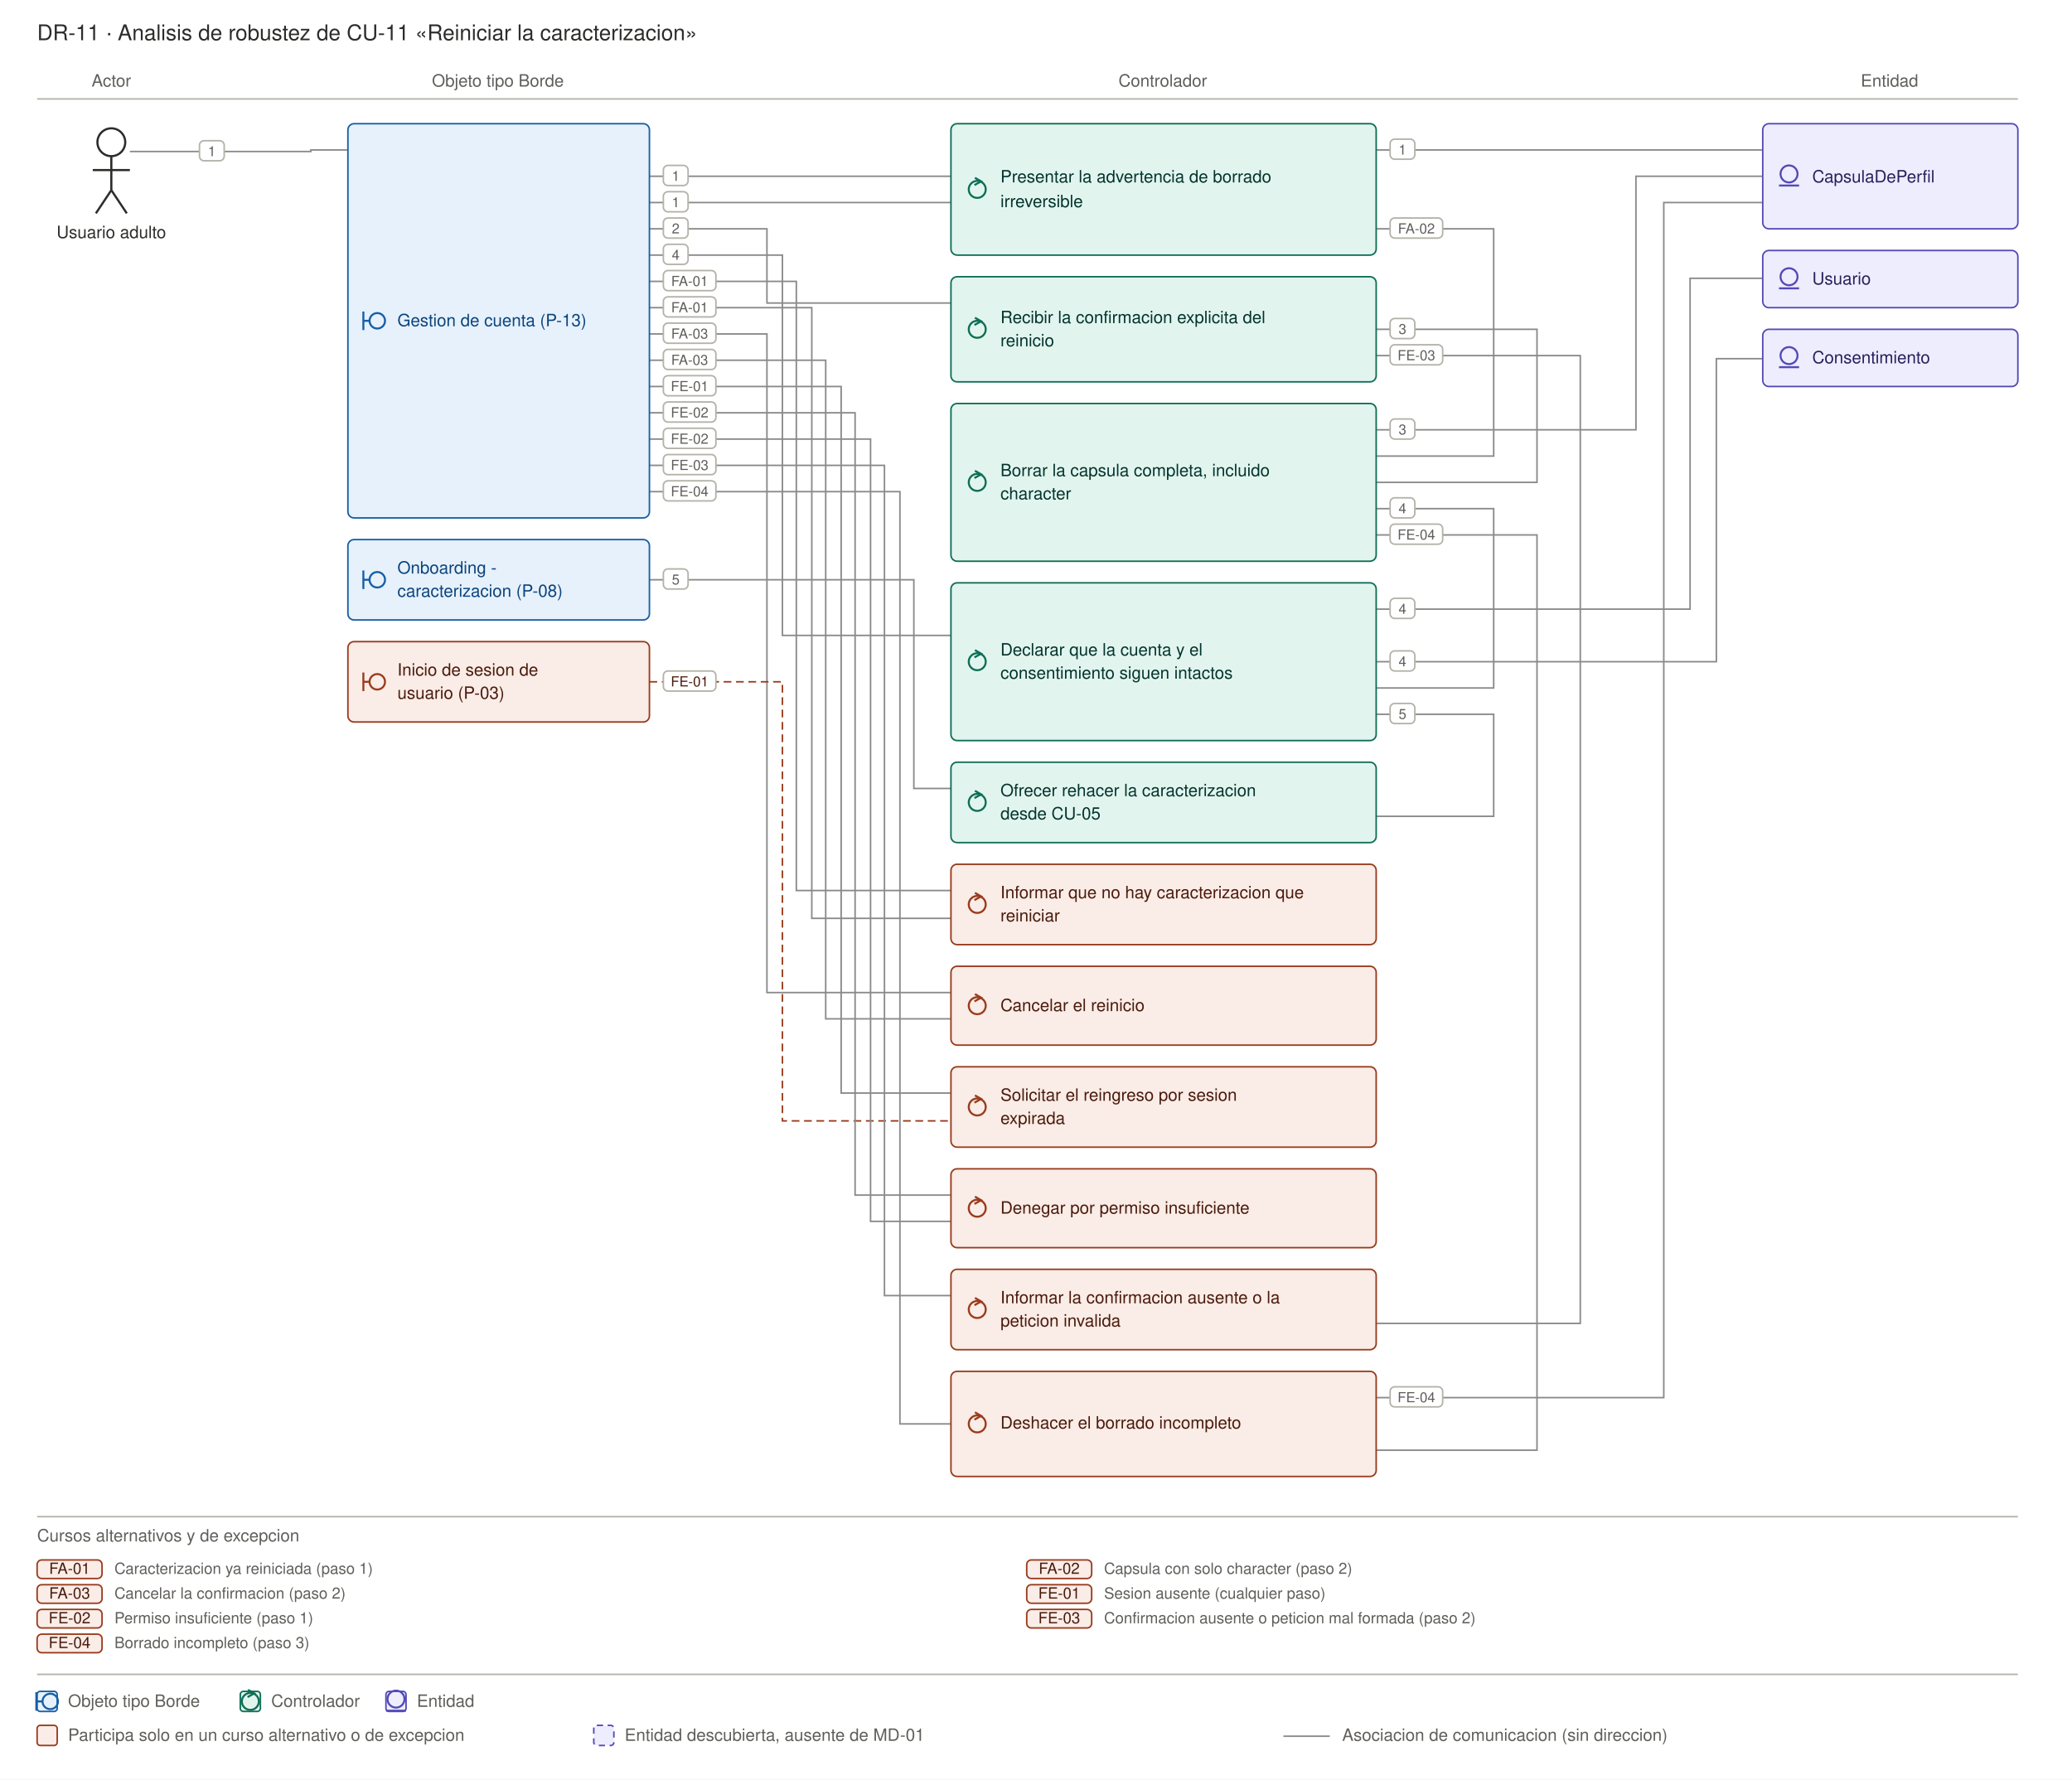
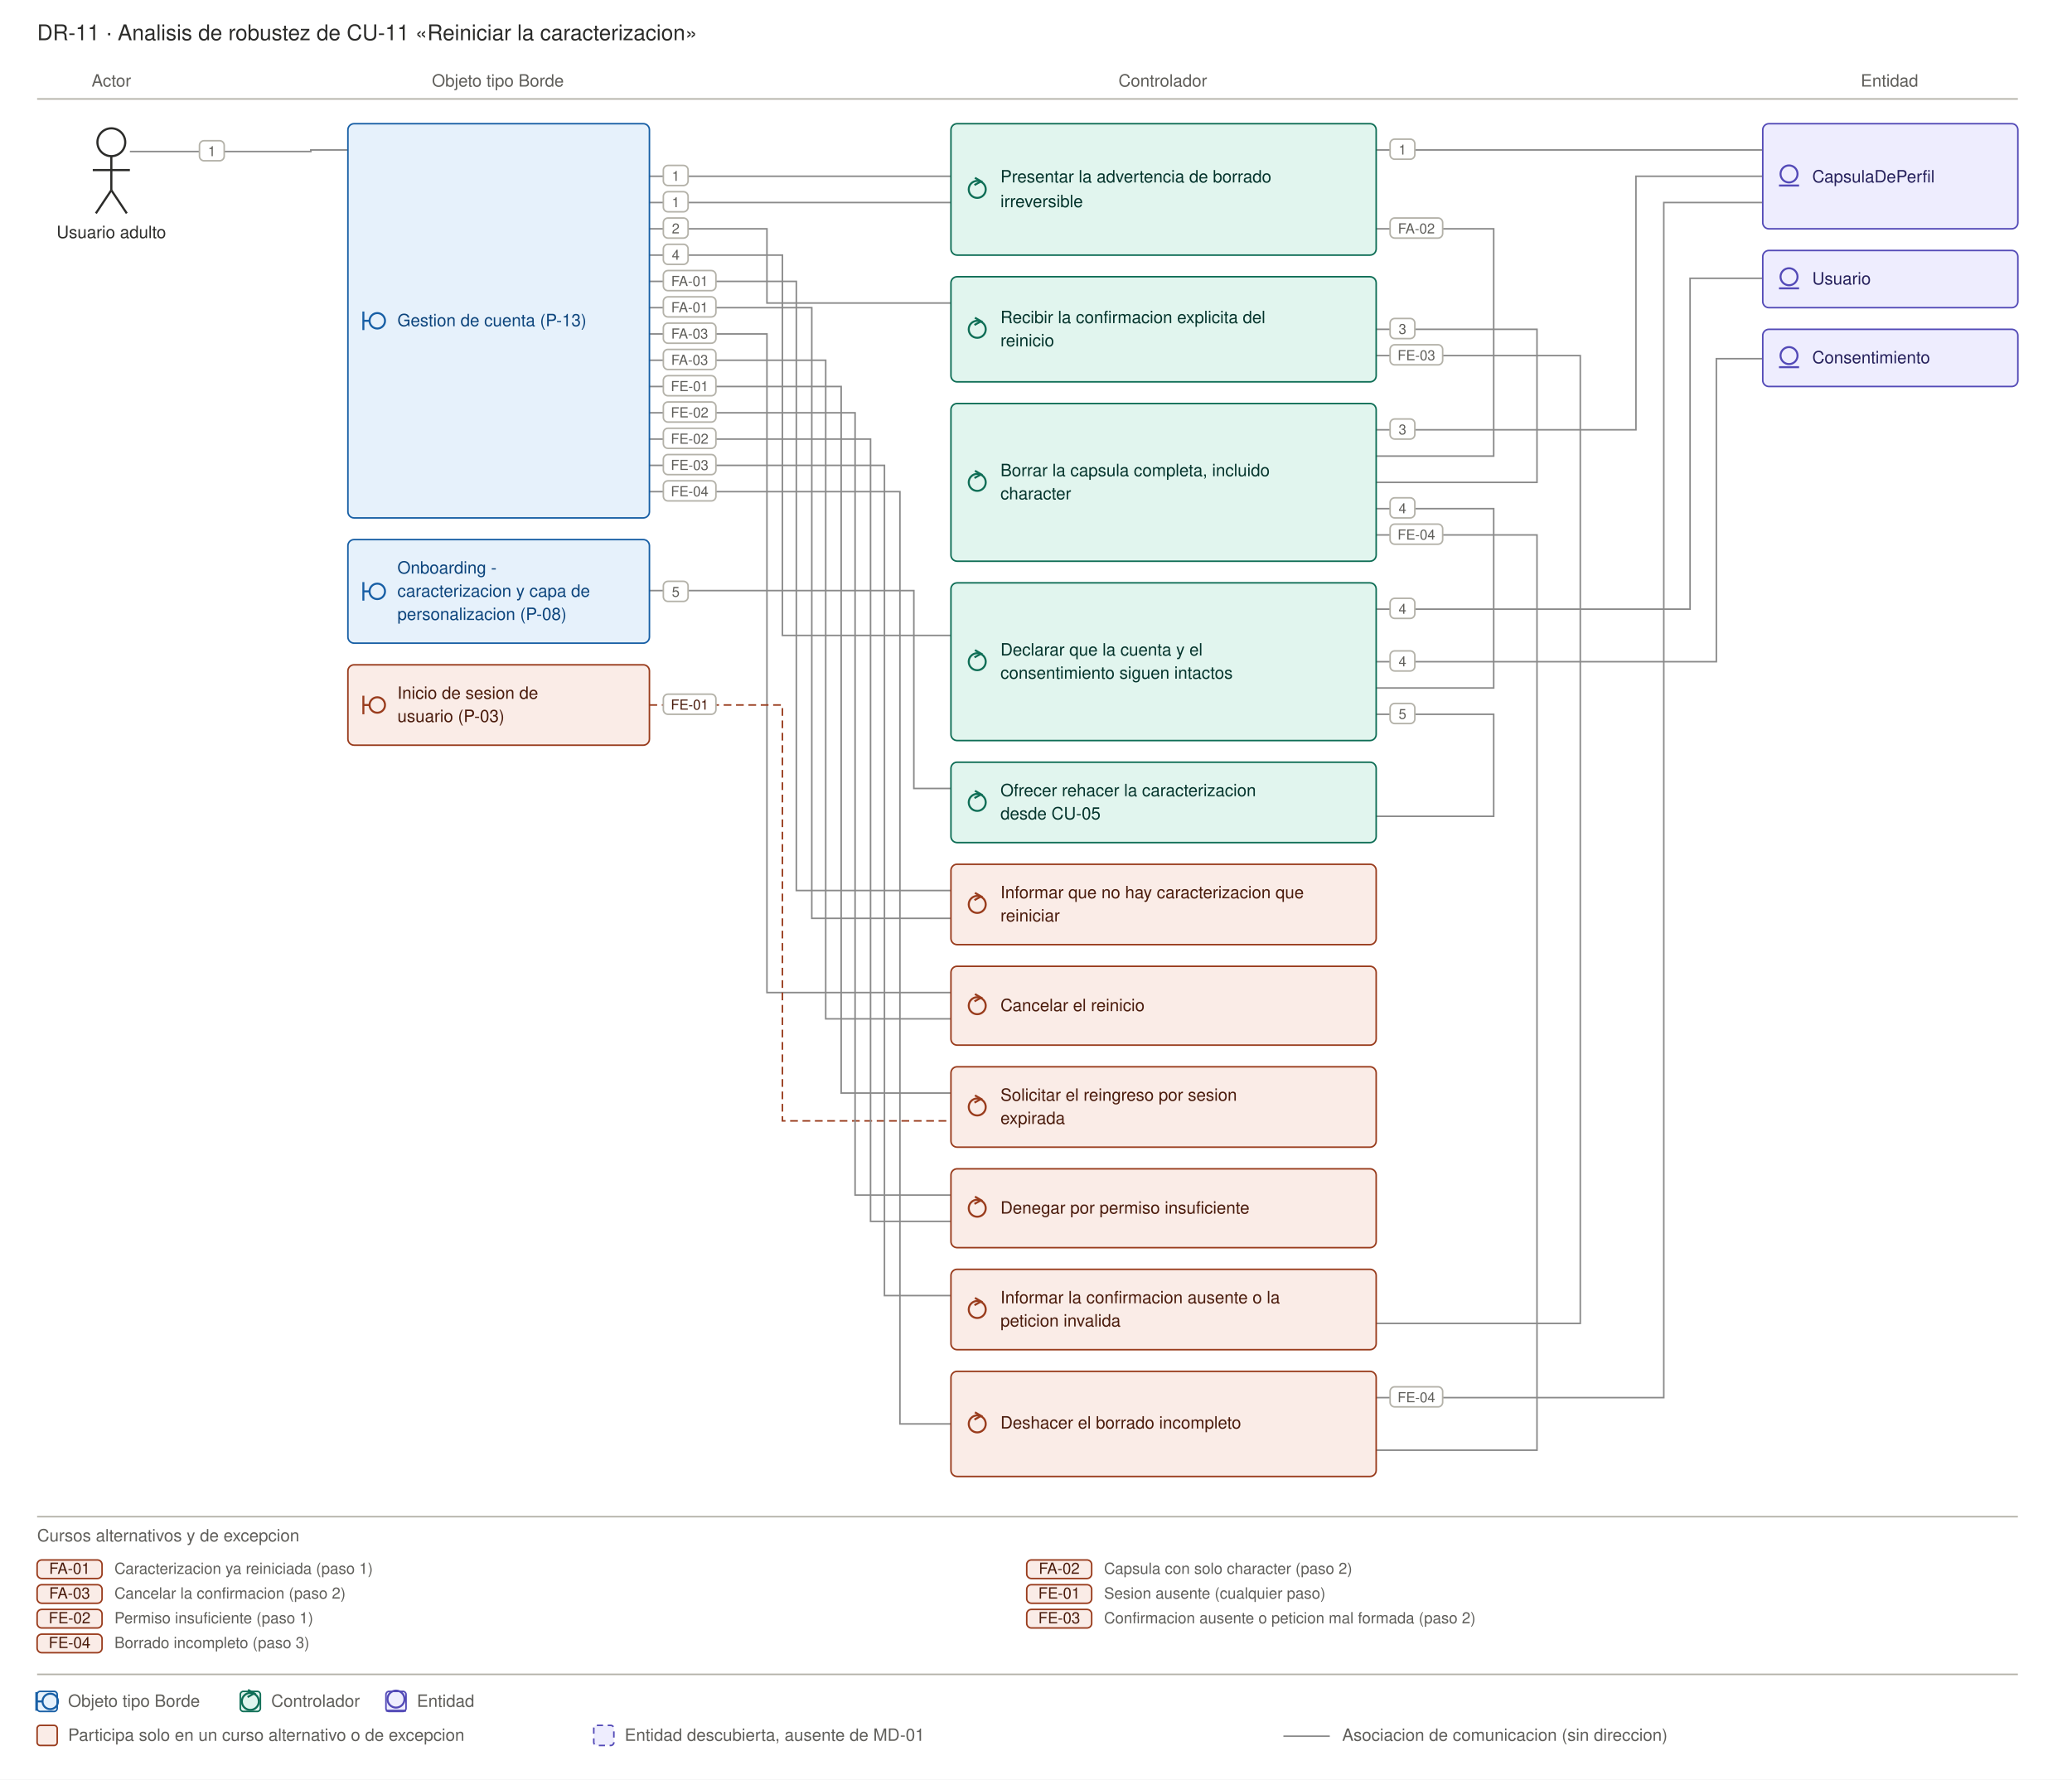
<svg xmlns="http://www.w3.org/2000/svg" width="1340" height="1151" viewBox="0 0 1340 1151" role="img" font-family="Segoe UI, Helvetica, Arial, sans-serif">
  <rect x="0" y="0" width="1340" height="1151" fill="#FFFFFF" />
  <text x="24" y="26" font-size="14" font-weight="500" fill="#2C2C2A">DR-11 · Analisis de robustez de CU-11 «Reiniciar la caracterizacion»</text>
  <g font-size="11" font-weight="500" fill="#5F5E5A" text-anchor="middle">
    <text x="72" y="56">Actor</text>
    <text x="322" y="56">Objeto tipo Borde</text>
    <text x="752" y="56">Controlador</text>
    <text x="1222" y="56">Entidad</text>
  </g>
  <line x1="24" y1="64" x2="1305" y2="64" stroke="#B4B2A9" stroke-width="1" />
  <g fill="none" stroke="#8a8a8a" stroke-width="1">
    <polyline points="84,98 201,98 201,97 225,97" />
    <polyline points="420,114 496,114 496,114 615,114" />
    <polyline points="890,97 1058,97 1058,97 1140,97" />
    <polyline points="420,131 496,131 496,131 615,131" />
    <polyline points="420,148 496,148 496,196 615,196" />
    <polyline points="890,213 994,213 994,312 890,312" />
    <polyline points="890,278 1058,278 1058,114 1140,114" />
    <polyline points="890,329 966,329 966,445 890,445" />
    <polyline points="890,394 1093,394 1093,180 1140,180" />
    <polyline points="890,428 1110,428 1110,232 1140,232" />
    <polyline points="420,165 506,165 506,411 615,411" />
    <polyline points="890,462 966,462 966,528 890,528" />
-     <polyline points="420,375 591,375 591,510 615,510" />
+     <polyline points="420,382 591,382 591,510 615,510" />
    <polyline points="420,182 515,182 515,576 615,576" />
    <polyline points="420,199 525,199 525,594 615,594" />
    <polyline points="890,148 966,148 966,295 890,295" />
    <polyline points="420,216 496,216 496,642 615,642" />
    <polyline points="420,233 534,233 534,659 615,659" />
    <polyline points="420,250 544,250 544,707 615,707" />
-     <polyline points="420,441 506,441 506,725 615,725" stroke="#993C1D" stroke-dasharray="5 3" />
+     <polyline points="420,456 506,456 506,725 615,725" stroke="#993C1D" stroke-dasharray="5 3" />
    <polyline points="420,267 553,267 553,773 615,773" />
    <polyline points="420,284 563,284 563,790 615,790" />
    <polyline points="890,230 1022,230 1022,856 890,856" />
    <polyline points="420,301 572,301 572,838 615,838" />
    <polyline points="890,346 994,346 994,938 890,938" />
    <polyline points="890,904 1076,904 1076,131 1140,131" />
    <polyline points="420,318 582,318 582,921 615,921" />
  </g>
  <g fill="none" stroke="#2C2C2A" stroke-width="1.4">
    <circle cx="72.0" cy="92" r="9" />
    <line x1="72.0" y1="101" x2="72.0" y2="123" />
    <line x1="60.0" y1="110" x2="84.0" y2="110" />
    <line x1="72.0" y1="123" x2="62.0" y2="138" />
    <line x1="72.0" y1="123" x2="82.0" y2="138" />
  </g>
  <g font-size="11" text-anchor="middle" fill="#2C2C2A">
    <text x="72" y="154">Usuario adulto</text>
  </g>
  <rect x="225" y="80" width="195" height="255" rx="4" fill="#E6F1FB" stroke="#185FA5" />
  <g fill="none" stroke="#185FA5" stroke-width="1.3">
    <line x1="235" y1="201.5" x2="235" y2="213.5" />
    <line x1="235" y1="207.5" x2="239" y2="207.5" />
    <circle cx="244" cy="207.5" r="5" />
  </g>
  <g font-size="11" fill="#0C447C">
    <text x="257" y="211">Gestion de cuenta (P-13)</text>
  </g>
-   <rect x="225" y="349" width="195" height="52" rx="4" fill="#E6F1FB" stroke="#185FA5" />
+   <rect x="225" y="349" width="195" height="67" rx="4" fill="#E6F1FB" stroke="#185FA5" />
  <g fill="none" stroke="#185FA5" stroke-width="1.3">
-     <line x1="235" y1="369.0" x2="235" y2="381.0" />
-     <line x1="235" y1="375.0" x2="239" y2="375.0" />
-     <circle cx="244" cy="375.0" r="5" />
+     <line x1="235" y1="376.5" x2="235" y2="388.5" />
+     <line x1="235" y1="382.5" x2="239" y2="382.5" />
+     <circle cx="244" cy="382.5" r="5" />
  </g>
  <g font-size="11" fill="#0C447C">
    <text x="257" y="371">Onboarding -</text>
-     <text x="257" y="386">caracterizacion (P-08)</text>
-   </g>
-   <rect x="225" y="415" width="195" height="52" rx="4" fill="#FAECE7" stroke="#993C1D" />
-   <g fill="none" stroke="#993C1D" stroke-width="1.3">
-     <line x1="235" y1="435.0" x2="235" y2="447.0" />
-     <line x1="235" y1="441.0" x2="239" y2="441.0" />
-     <circle cx="244" cy="441.0" r="5" />
-   </g>
-   <g font-size="11" fill="#4A1B0C">
-     <text x="257" y="437">Inicio de sesion de</text>
-     <text x="257" y="452">usuario (P-03)</text>
+     <text x="257" y="386">caracterizacion y capa de</text>
+     <text x="257" y="401">personalizacion (P-08)</text>
+   </g>
+   <rect x="225" y="430" width="195" height="52" rx="4" fill="#FAECE7" stroke="#993C1D" />
+   <g fill="none" stroke="#993C1D" stroke-width="1.3">
+     <line x1="235" y1="450.0" x2="235" y2="462.0" />
+     <line x1="235" y1="456.0" x2="239" y2="456.0" />
+     <circle cx="244" cy="456.0" r="5" />
+   </g>
+   <g font-size="11" fill="#4A1B0C">
+     <text x="257" y="452">Inicio de sesion de</text>
+     <text x="257" y="467">usuario (P-03)</text>
  </g>
  <rect x="615" y="80" width="275" height="85" rx="4" fill="#E1F5EE" stroke="#0F6E56" />
  <g fill="none" stroke="#0F6E56" stroke-width="1.3">
    <circle cx="632" cy="122.5" r="5.5" />
    <polyline points="630.5,115.0 634.5,117.3 630.2,119.7" />
  </g>
  <g font-size="11" fill="#04342C">
    <text x="647" y="118">Presentar la advertencia de borrado</text>
    <text x="647" y="134">irreversible</text>
  </g>
  <rect x="615" y="179" width="275" height="68" rx="4" fill="#E1F5EE" stroke="#0F6E56" />
  <g fill="none" stroke="#0F6E56" stroke-width="1.3">
    <circle cx="632" cy="213.0" r="5.5" />
    <polyline points="630.5,205.5 634.5,207.8 630.2,210.2" />
  </g>
  <g font-size="11" fill="#04342C">
    <text x="647" y="209">Recibir la confirmacion explicita del</text>
    <text x="647" y="224">reinicio</text>
  </g>
  <rect x="615" y="261" width="275" height="102" rx="4" fill="#E1F5EE" stroke="#0F6E56" />
  <g fill="none" stroke="#0F6E56" stroke-width="1.3">
    <circle cx="632" cy="312.0" r="5.5" />
    <polyline points="630.5,304.5 634.5,306.8 630.2,309.2" />
  </g>
  <g font-size="11" fill="#04342C">
    <text x="647" y="308">Borrar la capsula completa, incluido</text>
    <text x="647" y="323">character</text>
  </g>
  <rect x="615" y="377" width="275" height="102" rx="4" fill="#E1F5EE" stroke="#0F6E56" />
  <g fill="none" stroke="#0F6E56" stroke-width="1.3">
    <circle cx="632" cy="428.0" r="5.5" />
    <polyline points="630.5,420.5 634.5,422.8 630.2,425.2" />
  </g>
  <g font-size="11" fill="#04342C">
    <text x="647" y="424">Declarar que la cuenta y el</text>
    <text x="647" y="439">consentimiento siguen intactos</text>
  </g>
  <rect x="615" y="493" width="275" height="52" rx="4" fill="#E1F5EE" stroke="#0F6E56" />
  <g fill="none" stroke="#0F6E56" stroke-width="1.3">
    <circle cx="632" cy="519.0" r="5.5" />
    <polyline points="630.5,511.5 634.5,513.8 630.2,516.2" />
  </g>
  <g font-size="11" fill="#04342C">
    <text x="647" y="515">Ofrecer rehacer la caracterizacion</text>
    <text x="647" y="530">desde CU-05</text>
  </g>
  <rect x="615" y="559" width="275" height="52" rx="4" fill="#FAECE7" stroke="#993C1D" />
  <g fill="none" stroke="#993C1D" stroke-width="1.3">
    <circle cx="632" cy="585.0" r="5.5" />
    <polyline points="630.5,577.5 634.5,579.8 630.2,582.2" />
  </g>
  <g font-size="11" fill="#4A1B0C">
    <text x="647" y="581">Informar que no hay caracterizacion que</text>
    <text x="647" y="596">reiniciar</text>
  </g>
  <rect x="615" y="625" width="275" height="51" rx="4" fill="#FAECE7" stroke="#993C1D" />
  <g fill="none" stroke="#993C1D" stroke-width="1.3">
    <circle cx="632" cy="650.5" r="5.5" />
    <polyline points="630.5,643.0 634.5,645.3 630.2,647.7" />
  </g>
  <g font-size="11" fill="#4A1B0C">
    <text x="647" y="654">Cancelar el reinicio</text>
  </g>
  <rect x="615" y="690" width="275" height="52" rx="4" fill="#FAECE7" stroke="#993C1D" />
  <g fill="none" stroke="#993C1D" stroke-width="1.3">
    <circle cx="632" cy="716.0" r="5.5" />
    <polyline points="630.5,708.5 634.5,710.8 630.2,713.2" />
  </g>
  <g font-size="11" fill="#4A1B0C">
    <text x="647" y="712">Solicitar el reingreso por sesion</text>
    <text x="647" y="727">expirada</text>
  </g>
  <rect x="615" y="756" width="275" height="51" rx="4" fill="#FAECE7" stroke="#993C1D" />
  <g fill="none" stroke="#993C1D" stroke-width="1.3">
    <circle cx="632" cy="781.5" r="5.5" />
    <polyline points="630.5,774.0 634.5,776.3 630.2,778.7" />
  </g>
  <g font-size="11" fill="#4A1B0C">
    <text x="647" y="785">Denegar por permiso insuficiente</text>
  </g>
  <rect x="615" y="821" width="275" height="52" rx="4" fill="#FAECE7" stroke="#993C1D" />
  <g fill="none" stroke="#993C1D" stroke-width="1.3">
    <circle cx="632" cy="847.0" r="5.5" />
    <polyline points="630.5,839.5 634.5,841.8 630.2,844.2" />
  </g>
  <g font-size="11" fill="#4A1B0C">
    <text x="647" y="843">Informar la confirmacion ausente o la</text>
    <text x="647" y="858">peticion invalida</text>
  </g>
  <rect x="615" y="887" width="275" height="68" rx="4" fill="#FAECE7" stroke="#993C1D" />
  <g fill="none" stroke="#993C1D" stroke-width="1.3">
    <circle cx="632" cy="921.0" r="5.5" />
    <polyline points="630.5,913.5 634.5,915.8 630.2,918.2" />
  </g>
  <g font-size="11" fill="#4A1B0C">
    <text x="647" y="924">Deshacer el borrado incompleto</text>
  </g>
  <rect x="1140" y="80" width="165" height="68" rx="4" fill="#EEEDFE" stroke="#534AB7" />
  <g fill="none" stroke="#534AB7" stroke-width="1.3">
    <circle cx="1157" cy="112.5" r="5.5" />
    <line x1="1150.5" y1="120.0" x2="1163.5" y2="120.0" />
  </g>
  <g font-size="11" fill="#26215C">
    <text x="1172" y="118">CapsulaDePerfil</text>
  </g>
  <rect x="1140" y="162" width="165" height="37" rx="4" fill="#EEEDFE" stroke="#534AB7" />
  <g fill="none" stroke="#534AB7" stroke-width="1.3">
    <circle cx="1157" cy="179.0" r="5.5" />
    <line x1="1150.5" y1="186.5" x2="1163.5" y2="186.5" />
  </g>
  <g font-size="11" fill="#26215C">
    <text x="1172" y="184">Usuario</text>
  </g>
  <rect x="1140" y="213" width="165" height="37" rx="4" fill="#EEEDFE" stroke="#534AB7" />
  <g fill="none" stroke="#534AB7" stroke-width="1.3">
    <circle cx="1157" cy="230.0" r="5.5" />
    <line x1="1150.5" y1="237.5" x2="1163.5" y2="237.5" />
  </g>
  <g font-size="11" fill="#26215C">
    <text x="1172" y="235">Consentimiento</text>
  </g>
  <g font-size="9" text-anchor="middle">
    <rect x="129" y="91" width="16" height="13" rx="3" fill="#FFFFFF" stroke="#B4B2A9" />
    <text x="137" y="101" fill="#5F5E5A">1</text>
    <rect x="429" y="107" width="16" height="13" rx="3" fill="#FFFFFF" stroke="#B4B2A9" />
    <text x="437" y="117" fill="#5F5E5A">1</text>
    <rect x="899" y="90" width="16" height="13" rx="3" fill="#FFFFFF" stroke="#B4B2A9" />
    <text x="907" y="100" fill="#5F5E5A">1</text>
    <rect x="429" y="124" width="16" height="13" rx="3" fill="#FFFFFF" stroke="#B4B2A9" />
    <text x="437" y="134" fill="#5F5E5A">1</text>
    <rect x="429" y="141" width="16" height="13" rx="3" fill="#FFFFFF" stroke="#B4B2A9" />
    <text x="437" y="151" fill="#5F5E5A">2</text>
    <rect x="899" y="206" width="16" height="13" rx="3" fill="#FFFFFF" stroke="#B4B2A9" />
    <text x="907" y="216" fill="#5F5E5A">3</text>
    <rect x="899" y="271" width="16" height="13" rx="3" fill="#FFFFFF" stroke="#B4B2A9" />
    <text x="907" y="281" fill="#5F5E5A">3</text>
    <rect x="899" y="322" width="16" height="13" rx="3" fill="#FFFFFF" stroke="#B4B2A9" />
    <text x="907" y="332" fill="#5F5E5A">4</text>
    <rect x="899" y="387" width="16" height="13" rx="3" fill="#FFFFFF" stroke="#B4B2A9" />
    <text x="907" y="397" fill="#5F5E5A">4</text>
    <rect x="899" y="421" width="16" height="13" rx="3" fill="#FFFFFF" stroke="#B4B2A9" />
    <text x="907" y="431" fill="#5F5E5A">4</text>
    <rect x="429" y="158" width="16" height="13" rx="3" fill="#FFFFFF" stroke="#B4B2A9" />
    <text x="437" y="168" fill="#5F5E5A">4</text>
    <rect x="899" y="455" width="16" height="13" rx="3" fill="#FFFFFF" stroke="#B4B2A9" />
    <text x="907" y="465" fill="#5F5E5A">5</text>
-     <rect x="429" y="368" width="16" height="13" rx="3" fill="#FFFFFF" stroke="#B4B2A9" />
-     <text x="437" y="378" fill="#5F5E5A">5</text>
+     <rect x="429" y="376" width="16" height="13" rx="3" fill="#FFFFFF" stroke="#B4B2A9" />
+     <text x="437" y="386" fill="#5F5E5A">5</text>
    <rect x="429" y="175" width="34" height="13" rx="3" fill="#FFFFFF" stroke="#B4B2A9" />
    <text x="446" y="185" fill="#5F5E5A">FA-01</text>
    <rect x="429" y="192" width="34" height="13" rx="3" fill="#FFFFFF" stroke="#B4B2A9" />
    <text x="446" y="202" fill="#5F5E5A">FA-01</text>
    <rect x="899" y="141" width="34" height="13" rx="3" fill="#FFFFFF" stroke="#B4B2A9" />
    <text x="916" y="151" fill="#5F5E5A">FA-02</text>
    <rect x="429" y="209" width="34" height="13" rx="3" fill="#FFFFFF" stroke="#B4B2A9" />
    <text x="446" y="219" fill="#5F5E5A">FA-03</text>
    <rect x="429" y="226" width="34" height="13" rx="3" fill="#FFFFFF" stroke="#B4B2A9" />
    <text x="446" y="236" fill="#5F5E5A">FA-03</text>
    <rect x="429" y="243" width="34" height="13" rx="3" fill="#FFFFFF" stroke="#B4B2A9" />
    <text x="446" y="253" fill="#5F5E5A">FE-01</text>
-     <rect x="429" y="434" width="34" height="13" rx="3" fill="#FFFFFF" stroke="#B4B2A9" />
-     <text x="446" y="444" fill="#4A1B0C">FE-01</text>
+     <rect x="429" y="449" width="34" height="13" rx="3" fill="#FFFFFF" stroke="#B4B2A9" />
+     <text x="446" y="459" fill="#4A1B0C">FE-01</text>
    <rect x="429" y="260" width="34" height="13" rx="3" fill="#FFFFFF" stroke="#B4B2A9" />
    <text x="446" y="270" fill="#5F5E5A">FE-02</text>
    <rect x="429" y="277" width="34" height="13" rx="3" fill="#FFFFFF" stroke="#B4B2A9" />
    <text x="446" y="287" fill="#5F5E5A">FE-02</text>
    <rect x="899" y="223" width="34" height="13" rx="3" fill="#FFFFFF" stroke="#B4B2A9" />
    <text x="916" y="233" fill="#5F5E5A">FE-03</text>
    <rect x="429" y="294" width="34" height="13" rx="3" fill="#FFFFFF" stroke="#B4B2A9" />
    <text x="446" y="304" fill="#5F5E5A">FE-03</text>
    <rect x="899" y="339" width="34" height="13" rx="3" fill="#FFFFFF" stroke="#B4B2A9" />
    <text x="916" y="349" fill="#5F5E5A">FE-04</text>
    <rect x="899" y="897" width="34" height="13" rx="3" fill="#FFFFFF" stroke="#B4B2A9" />
    <text x="916" y="907" fill="#5F5E5A">FE-04</text>
    <rect x="429" y="311" width="34" height="13" rx="3" fill="#FFFFFF" stroke="#B4B2A9" />
    <text x="446" y="321" fill="#5F5E5A">FE-04</text>
  </g>
  <line x1="24" y1="981" x2="1305" y2="981" stroke="#B4B2A9" stroke-width="1" />
  <text x="24" y="997" font-size="11" font-weight="500" fill="#5F5E5A">Cursos alternativos y de excepcion</text>
  <g font-size="10">
    <rect x="24" y="1009" width="42" height="12" rx="3" fill="#FAECE7" stroke="#993C1D" />
    <text x="45" y="1018" text-anchor="middle" fill="#4A1B0C">FA-01</text>
    <text x="74" y="1018" fill="#5F5E5A">Caracterizacion ya reiniciada (paso 1)</text>
    <rect x="664" y="1009" width="42" height="12" rx="3" fill="#FAECE7" stroke="#993C1D" />
    <text x="685" y="1018" text-anchor="middle" fill="#4A1B0C">FA-02</text>
    <text x="714" y="1018" fill="#5F5E5A">Capsula con solo character (paso 2)</text>
    <rect x="24" y="1025" width="42" height="12" rx="3" fill="#FAECE7" stroke="#993C1D" />
    <text x="45" y="1034" text-anchor="middle" fill="#4A1B0C">FA-03</text>
    <text x="74" y="1034" fill="#5F5E5A">Cancelar la confirmacion (paso 2)</text>
    <rect x="664" y="1025" width="42" height="12" rx="3" fill="#FAECE7" stroke="#993C1D" />
    <text x="685" y="1034" text-anchor="middle" fill="#4A1B0C">FE-01</text>
    <text x="714" y="1034" fill="#5F5E5A">Sesion ausente (cualquier paso)</text>
    <rect x="24" y="1041" width="42" height="12" rx="3" fill="#FAECE7" stroke="#993C1D" />
    <text x="45" y="1050" text-anchor="middle" fill="#4A1B0C">FE-02</text>
    <text x="74" y="1050" fill="#5F5E5A">Permiso insuficiente (paso 1)</text>
    <rect x="664" y="1041" width="42" height="12" rx="3" fill="#FAECE7" stroke="#993C1D" />
    <text x="685" y="1050" text-anchor="middle" fill="#4A1B0C">FE-03</text>
    <text x="714" y="1050" fill="#5F5E5A">Confirmacion ausente o peticion mal formada (paso 2)</text>
    <rect x="24" y="1057" width="42" height="12" rx="3" fill="#FAECE7" stroke="#993C1D" />
    <text x="45" y="1066" text-anchor="middle" fill="#4A1B0C">FE-04</text>
    <text x="74" y="1066" fill="#5F5E5A">Borrado incompleto (paso 3)</text>
  </g>
  <line x1="24" y1="1083" x2="1305" y2="1083" stroke="#B4B2A9" stroke-width="1" />
  <g font-size="11">
    <rect x="24" y="1094" width="13" height="13" rx="2" fill="#E6F1FB" stroke="#185FA5" />
    <g fill="none" stroke="#185FA5" stroke-width="1.3">
      <line x1="23.5" y1="1094.5" x2="23.5" y2="1106.5" />
      <line x1="23.5" y1="1100.5" x2="27.5" y2="1100.5" />
      <circle cx="32.5" cy="1100.5" r="5" />
    </g>
    <text x="44" y="1104" fill="#5F5E5A">Objeto tipo Borde</text>
    <rect x="155.4" y="1094" width="13" height="13" rx="2" fill="#E1F5EE" stroke="#0F6E56" />
    <g fill="none" stroke="#0F6E56" stroke-width="1.3">
      <circle cx="161.9" cy="1100.5" r="5.5" />
      <polyline points="160.4,1093.0 164.4,1095.3 160.1,1097.7" />
    </g>
    <text x="175.4" y="1104" fill="#5F5E5A">Controlador</text>
    <rect x="249.6" y="1094" width="13" height="13" rx="2" fill="#EEEDFE" stroke="#534AB7" />
    <g fill="none" stroke="#534AB7" stroke-width="1.3">
      <circle cx="256.1" cy="1099.0" r="5.5" />
      <line x1="249.6" y1="1106.5" x2="262.6" y2="1106.5" />
    </g>
    <text x="269.6" y="1104" fill="#5F5E5A">Entidad</text>
  </g>
  <g font-size="11">
    <rect x="24" y="1116" width="13" height="13" rx="2" fill="#FAECE7" stroke="#993C1D" />
    <text x="44" y="1126" fill="#5F5E5A">Participa solo en un curso alternativo o de excepcion</text>
    <rect x="384" y="1116" width="13" height="13" rx="2" fill="#EEEDFE" stroke="#534AB7" stroke-dasharray="4 3" />
    <text x="404" y="1126" fill="#5F5E5A">Entidad descubierta, ausente de MD-01</text>
    <line x1="830" y1="1123" x2="860" y2="1123" stroke="#8a8a8a" stroke-width="1" />
    <text x="868" y="1126" fill="#5F5E5A">Asociacion de comunicacion (sin direccion)</text>
  </g>
</svg>
